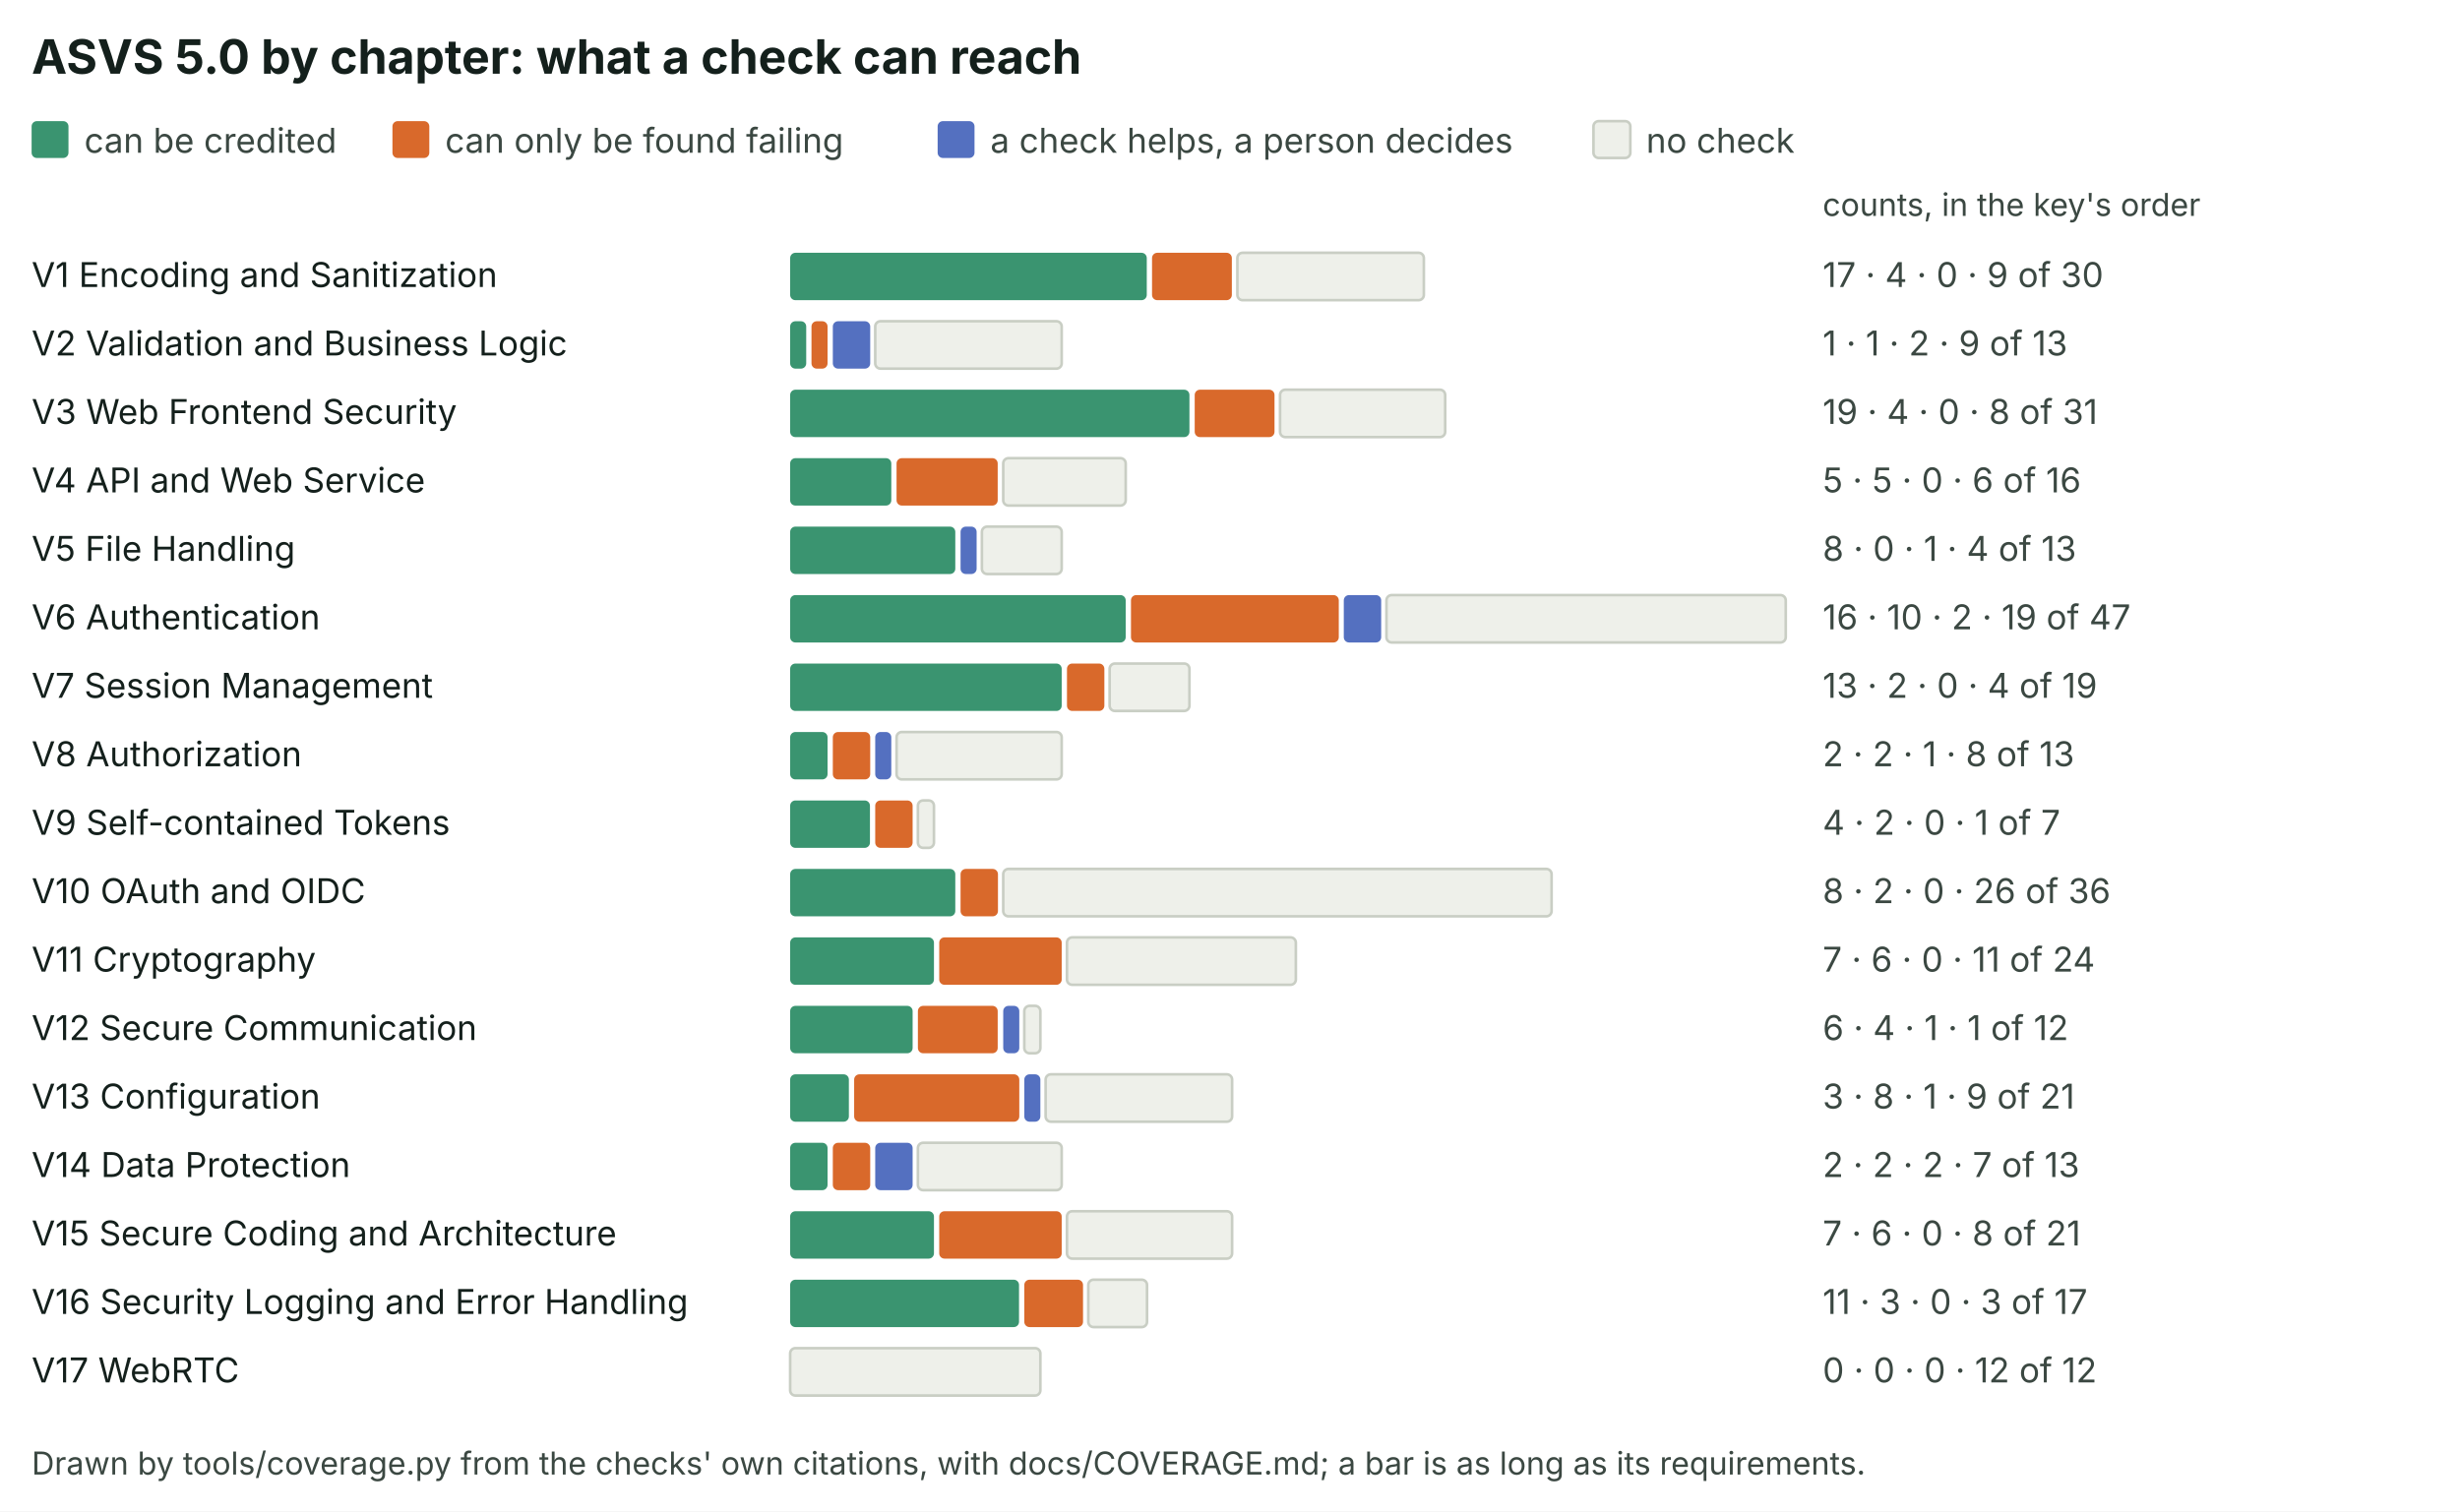
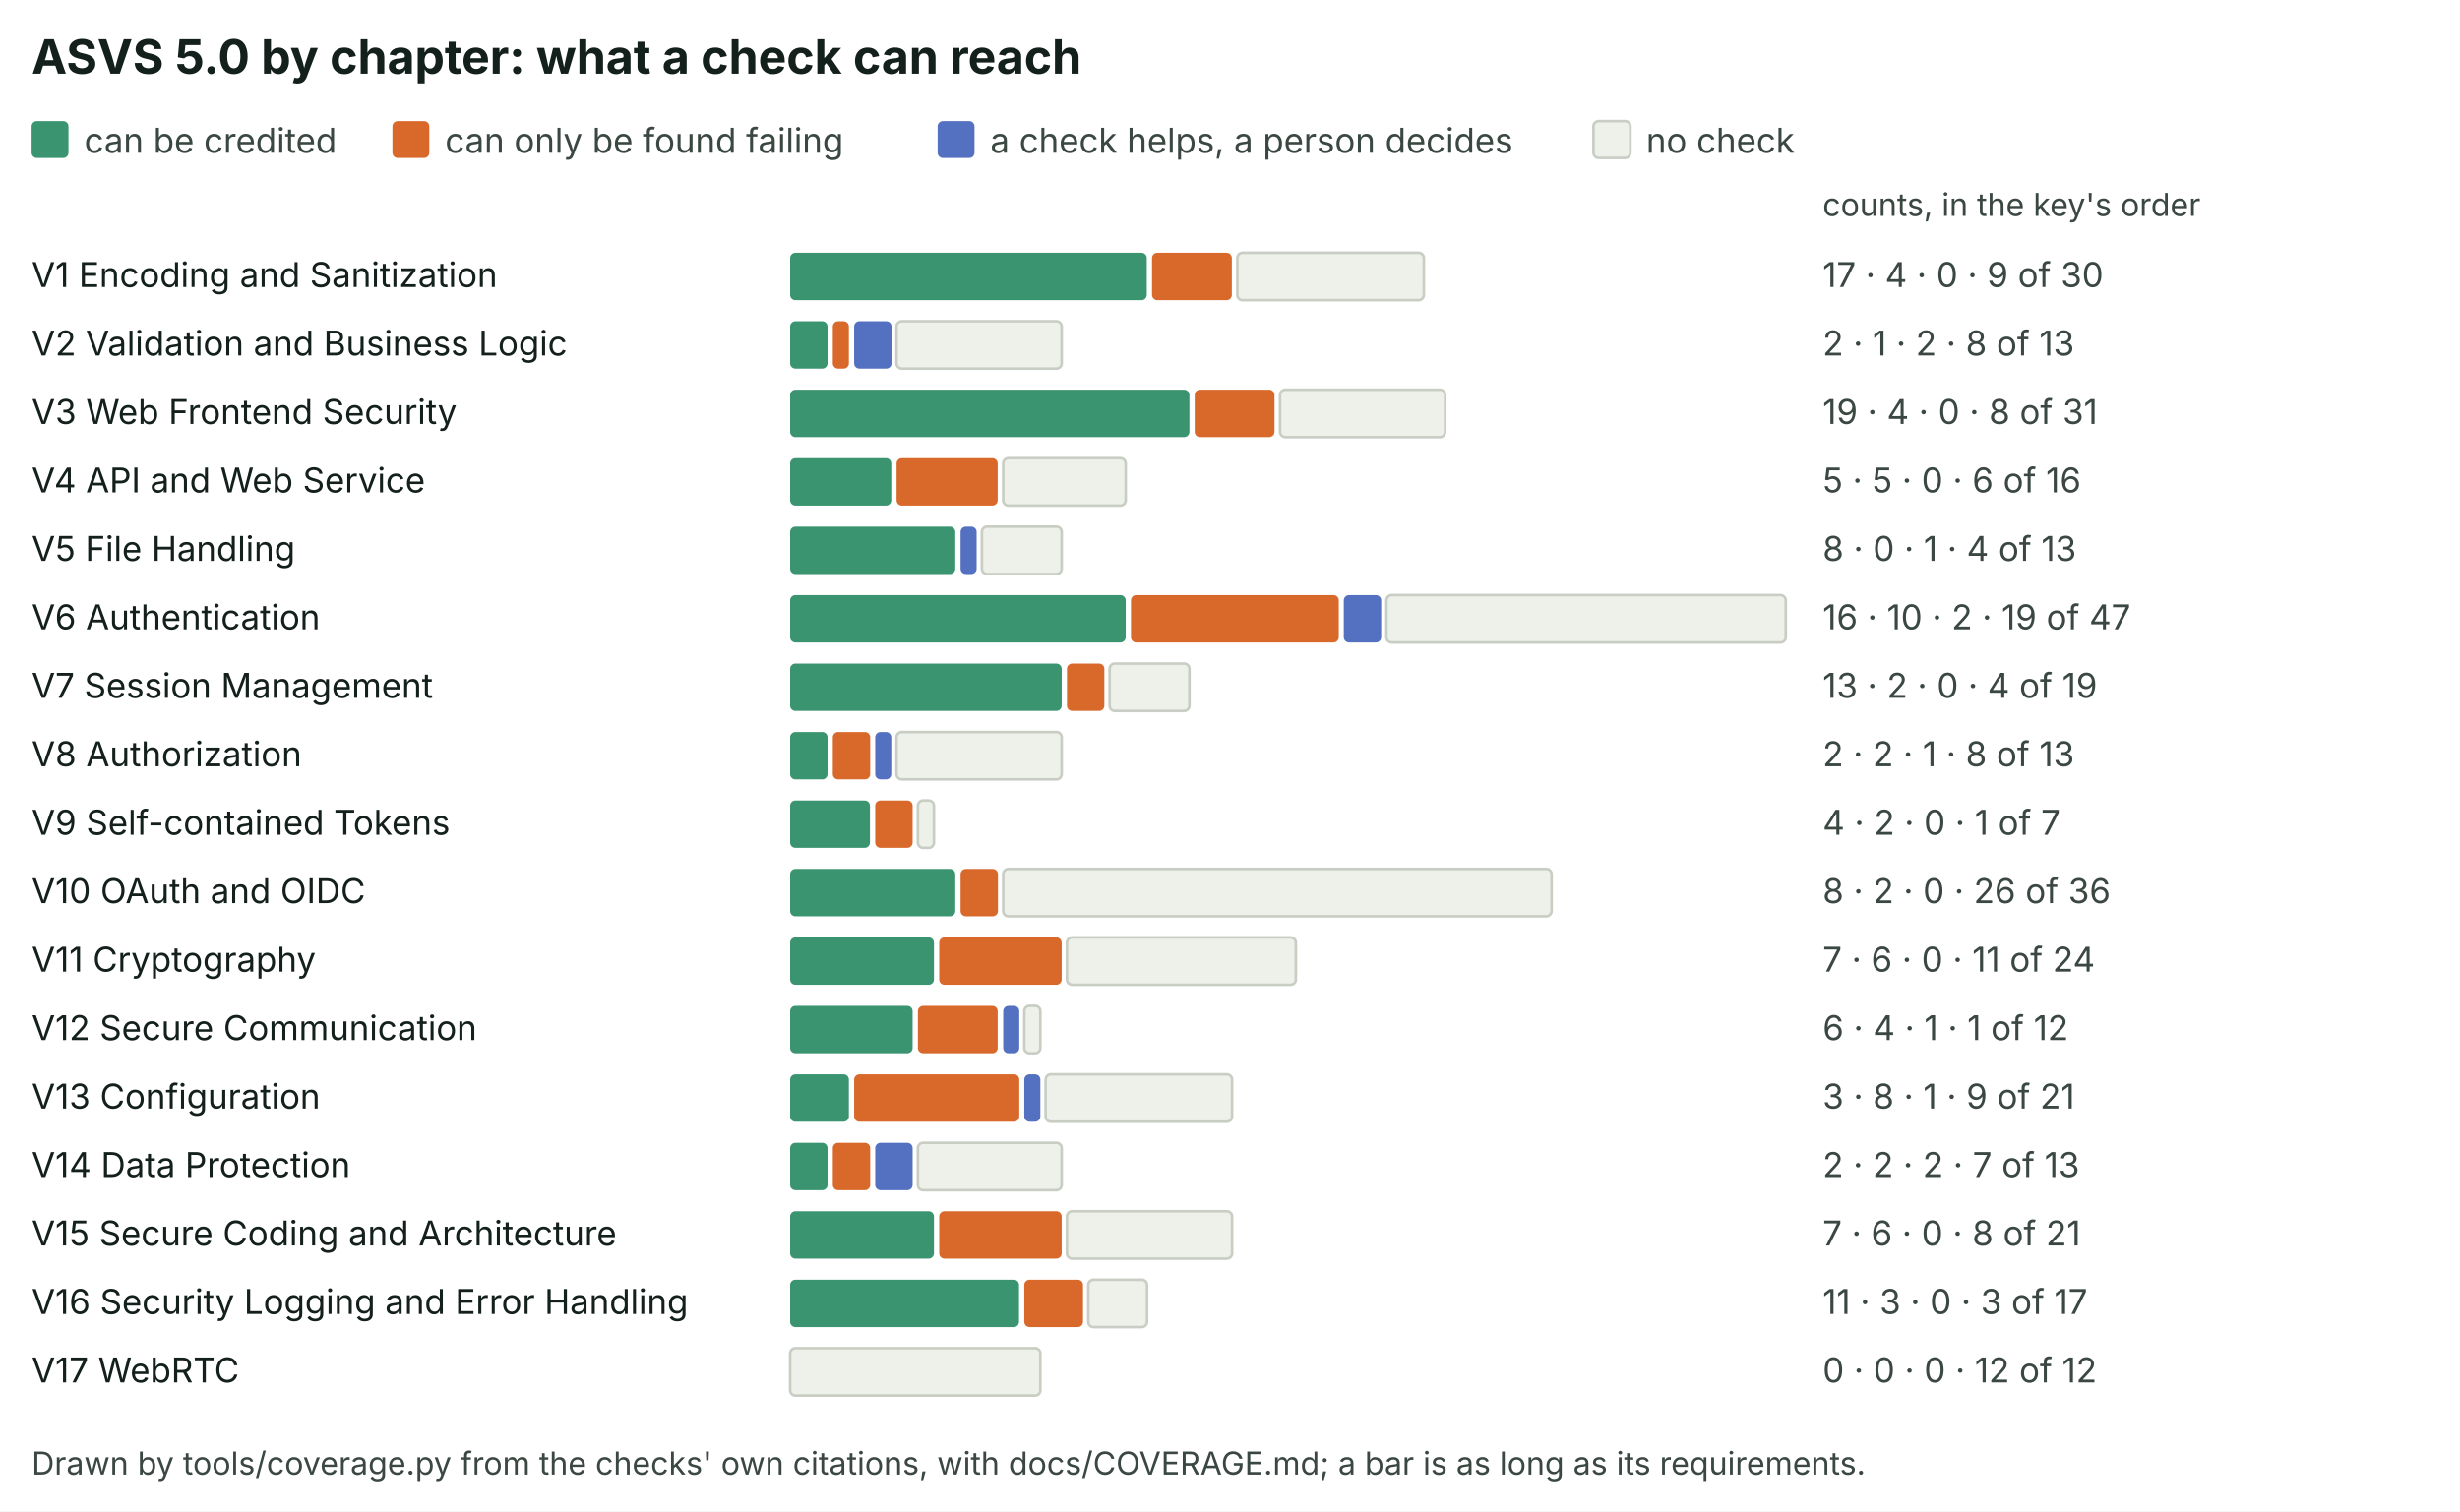
<svg xmlns="http://www.w3.org/2000/svg" viewBox="0 0 934 574" width="934" height="574" role="img" aria-labelledby="t d" font-family="Atkinson Hyperlegible, -apple-system, Segoe UI, sans-serif">
  <style>.bg{fill:#FFFFFF}.ink{fill:#14201C}.soft{fill:#3B4842}.none{fill:#EEF0EA;stroke:#C9CEC4}@media (prefers-color-scheme: dark){.bg{fill:#14201C}.ink{fill:#F3F4EF}.soft{fill:#C9CEC4}.none{fill:#182A23;stroke:#3B4842}}</style>
  <rect class="bg" width="934" height="574" />
  <text class="ink" x="12" y="28" font-size="18" font-weight="700">ASVS 5.0 by chapter: what a check can reach</text>
  <rect fill="#3A9470" x="12" y="46" width="14" height="14" rx="2" />
  <text class="soft" x="32" y="58" font-size="13">can be credited</text>
  <rect fill="#D9692B" x="149" y="46" width="14" height="14" rx="2" />
  <text class="soft" x="169" y="58" font-size="13">can only be found failing</text>
  <rect fill="#5470C0" x="356" y="46" width="14" height="14" rx="2" />
  <text class="soft" x="376" y="58" font-size="13">a check helps, a person decides</text>
  <rect class="none" x="605" y="46" width="14" height="14" rx="2" />
  <text class="soft" x="625" y="58" font-size="13">no check</text>
  <text class="soft" x="692" y="82" font-size="12">counts, in the key's order</text>
  <text class="ink" x="12" y="109" font-size="13">V1 Encoding and Sanitization</text>
  <rect fill="#3A9470" x="300.0" y="96" width="135.4" height="18" rx="2" />
  <rect fill="#D9692B" x="437.4" y="96" width="30.3" height="18" rx="2" />
  <rect class="none" x="469.8" y="96" width="70.8" height="18" rx="2" />
  <text class="soft" x="692" y="109" font-size="13">17 · 4 · 0 · 9  of 30</text>
  <text class="ink" x="12" y="135" font-size="13">V2 Validation and Business Logic</text>
-   <rect fill="#3A9470" x="300.0" y="122" width="6.1" height="18" rx="2" />
-   <rect fill="#D9692B" x="308.1" y="122" width="6.1" height="18" rx="2" />
-   <rect fill="#5470C0" x="316.2" y="122" width="14.2" height="18" rx="2" />
-   <rect class="none" x="332.3" y="122" width="70.8" height="18" rx="2" />
-   <text class="soft" x="692" y="135" font-size="13">1 · 1 · 2 · 9  of 13</text>
+   <rect fill="#3A9470" x="300.0" y="122" width="14.2" height="18" rx="2" />
+   <rect fill="#D9692B" x="316.2" y="122" width="6.1" height="18" rx="2" />
+   <rect fill="#5470C0" x="324.3" y="122" width="14.2" height="18" rx="2" />
+   <rect class="none" x="340.4" y="122" width="62.7" height="18" rx="2" />
+   <text class="soft" x="692" y="135" font-size="13">2 · 1 · 2 · 8  of 13</text>
  <text class="ink" x="12" y="161" font-size="13">V3 Web Frontend Security</text>
  <rect fill="#3A9470" x="300.0" y="148" width="151.6" height="18" rx="2" />
  <rect fill="#D9692B" x="453.6" y="148" width="30.3" height="18" rx="2" />
  <rect class="none" x="486.0" y="148" width="62.7" height="18" rx="2" />
  <text class="soft" x="692" y="161" font-size="13">19 · 4 · 0 · 8  of 31</text>
  <text class="ink" x="12" y="187" font-size="13">V4 API and Web Service</text>
  <rect fill="#3A9470" x="300.0" y="174" width="38.4" height="18" rx="2" />
  <rect fill="#D9692B" x="340.4" y="174" width="38.4" height="18" rx="2" />
  <rect class="none" x="380.9" y="174" width="46.5" height="18" rx="2" />
  <text class="soft" x="692" y="187" font-size="13">5 · 5 · 0 · 6  of 16</text>
  <text class="ink" x="12" y="213" font-size="13">V5 File Handling</text>
  <rect fill="#3A9470" x="300.0" y="200" width="62.7" height="18" rx="2" />
  <rect fill="#5470C0" x="364.7" y="200" width="6.1" height="18" rx="2" />
  <rect class="none" x="372.8" y="200" width="30.3" height="18" rx="2" />
  <text class="soft" x="692" y="213" font-size="13">8 · 0 · 1 · 4  of 13</text>
  <text class="ink" x="12" y="239" font-size="13">V6 Authentication</text>
  <rect fill="#3A9470" x="300.0" y="226" width="127.4" height="18" rx="2" />
  <rect fill="#D9692B" x="429.4" y="226" width="78.9" height="18" rx="2" />
  <rect fill="#5470C0" x="510.2" y="226" width="14.2" height="18" rx="2" />
  <rect class="none" x="526.4" y="226" width="151.6" height="18" rx="2" />
  <text class="soft" x="692" y="239" font-size="13">16 · 10 · 2 · 19  of 47</text>
  <text class="ink" x="12" y="265" font-size="13">V7 Session Management</text>
  <rect fill="#3A9470" x="300.0" y="252" width="103.1" height="18" rx="2" />
  <rect fill="#D9692B" x="405.1" y="252" width="14.2" height="18" rx="2" />
  <rect class="none" x="421.3" y="252" width="30.3" height="18" rx="2" />
  <text class="soft" x="692" y="265" font-size="13">13 · 2 · 0 · 4  of 19</text>
  <text class="ink" x="12" y="291" font-size="13">V8 Authorization</text>
  <rect fill="#3A9470" x="300.0" y="278" width="14.2" height="18" rx="2" />
  <rect fill="#D9692B" x="316.2" y="278" width="14.2" height="18" rx="2" />
  <rect fill="#5470C0" x="332.3" y="278" width="6.1" height="18" rx="2" />
  <rect class="none" x="340.4" y="278" width="62.7" height="18" rx="2" />
  <text class="soft" x="692" y="291" font-size="13">2 · 2 · 1 · 8  of 13</text>
  <text class="ink" x="12" y="317" font-size="13">V9 Self-contained Tokens</text>
  <rect fill="#3A9470" x="300.0" y="304" width="30.3" height="18" rx="2" />
  <rect fill="#D9692B" x="332.3" y="304" width="14.2" height="18" rx="2" />
  <rect class="none" x="348.5" y="304" width="6.1" height="18" rx="2" />
  <text class="soft" x="692" y="317" font-size="13">4 · 2 · 0 · 1  of 7</text>
  <text class="ink" x="12" y="343" font-size="13">V10 OAuth and OIDC</text>
  <rect fill="#3A9470" x="300.0" y="330" width="62.7" height="18" rx="2" />
  <rect fill="#D9692B" x="364.7" y="330" width="14.2" height="18" rx="2" />
  <rect class="none" x="380.9" y="330" width="208.2" height="18" rx="2" />
  <text class="soft" x="692" y="343" font-size="13">8 · 2 · 0 · 26  of 36</text>
  <text class="ink" x="12" y="369" font-size="13">V11 Cryptography</text>
  <rect fill="#3A9470" x="300.0" y="356" width="54.6" height="18" rx="2" />
  <rect fill="#D9692B" x="356.6" y="356" width="46.5" height="18" rx="2" />
  <rect class="none" x="405.1" y="356" width="86.9" height="18" rx="2" />
  <text class="soft" x="692" y="369" font-size="13">7 · 6 · 0 · 11  of 24</text>
  <text class="ink" x="12" y="395" font-size="13">V12 Secure Communication</text>
  <rect fill="#3A9470" x="300.0" y="382" width="46.5" height="18" rx="2" />
  <rect fill="#D9692B" x="348.5" y="382" width="30.3" height="18" rx="2" />
  <rect fill="#5470C0" x="380.9" y="382" width="6.1" height="18" rx="2" />
  <rect class="none" x="388.9" y="382" width="6.1" height="18" rx="2" />
  <text class="soft" x="692" y="395" font-size="13">6 · 4 · 1 · 1  of 12</text>
  <text class="ink" x="12" y="421" font-size="13">V13 Configuration</text>
  <rect fill="#3A9470" x="300.0" y="408" width="22.3" height="18" rx="2" />
  <rect fill="#D9692B" x="324.3" y="408" width="62.7" height="18" rx="2" />
  <rect fill="#5470C0" x="388.9" y="408" width="6.1" height="18" rx="2" />
  <rect class="none" x="397.0" y="408" width="70.8" height="18" rx="2" />
  <text class="soft" x="692" y="421" font-size="13">3 · 8 · 1 · 9  of 21</text>
  <text class="ink" x="12" y="447" font-size="13">V14 Data Protection</text>
  <rect fill="#3A9470" x="300.0" y="434" width="14.2" height="18" rx="2" />
  <rect fill="#D9692B" x="316.2" y="434" width="14.2" height="18" rx="2" />
  <rect fill="#5470C0" x="332.3" y="434" width="14.2" height="18" rx="2" />
  <rect class="none" x="348.5" y="434" width="54.6" height="18" rx="2" />
  <text class="soft" x="692" y="447" font-size="13">2 · 2 · 2 · 7  of 13</text>
  <text class="ink" x="12" y="473" font-size="13">V15 Secure Coding and Architecture</text>
  <rect fill="#3A9470" x="300.0" y="460" width="54.6" height="18" rx="2" />
  <rect fill="#D9692B" x="356.6" y="460" width="46.5" height="18" rx="2" />
  <rect class="none" x="405.1" y="460" width="62.7" height="18" rx="2" />
  <text class="soft" x="692" y="473" font-size="13">7 · 6 · 0 · 8  of 21</text>
  <text class="ink" x="12" y="499" font-size="13">V16 Security Logging and Error Handling</text>
  <rect fill="#3A9470" x="300.0" y="486" width="86.9" height="18" rx="2" />
  <rect fill="#D9692B" x="388.9" y="486" width="22.3" height="18" rx="2" />
  <rect class="none" x="413.2" y="486" width="22.3" height="18" rx="2" />
  <text class="soft" x="692" y="499" font-size="13">11 · 3 · 0 · 3  of 17</text>
  <text class="ink" x="12" y="525" font-size="13">V17 WebRTC</text>
  <rect class="none" x="300.0" y="512" width="95.0" height="18" rx="2" />
  <text class="soft" x="692" y="525" font-size="13">0 · 0 · 0 · 12  of 12</text>
  <text class="soft" x="12" y="560" font-size="12">Drawn by tools/coverage.py from the checks' own citations, with docs/COVERAGE.md; a bar is as long as its requirements.</text>
</svg>
